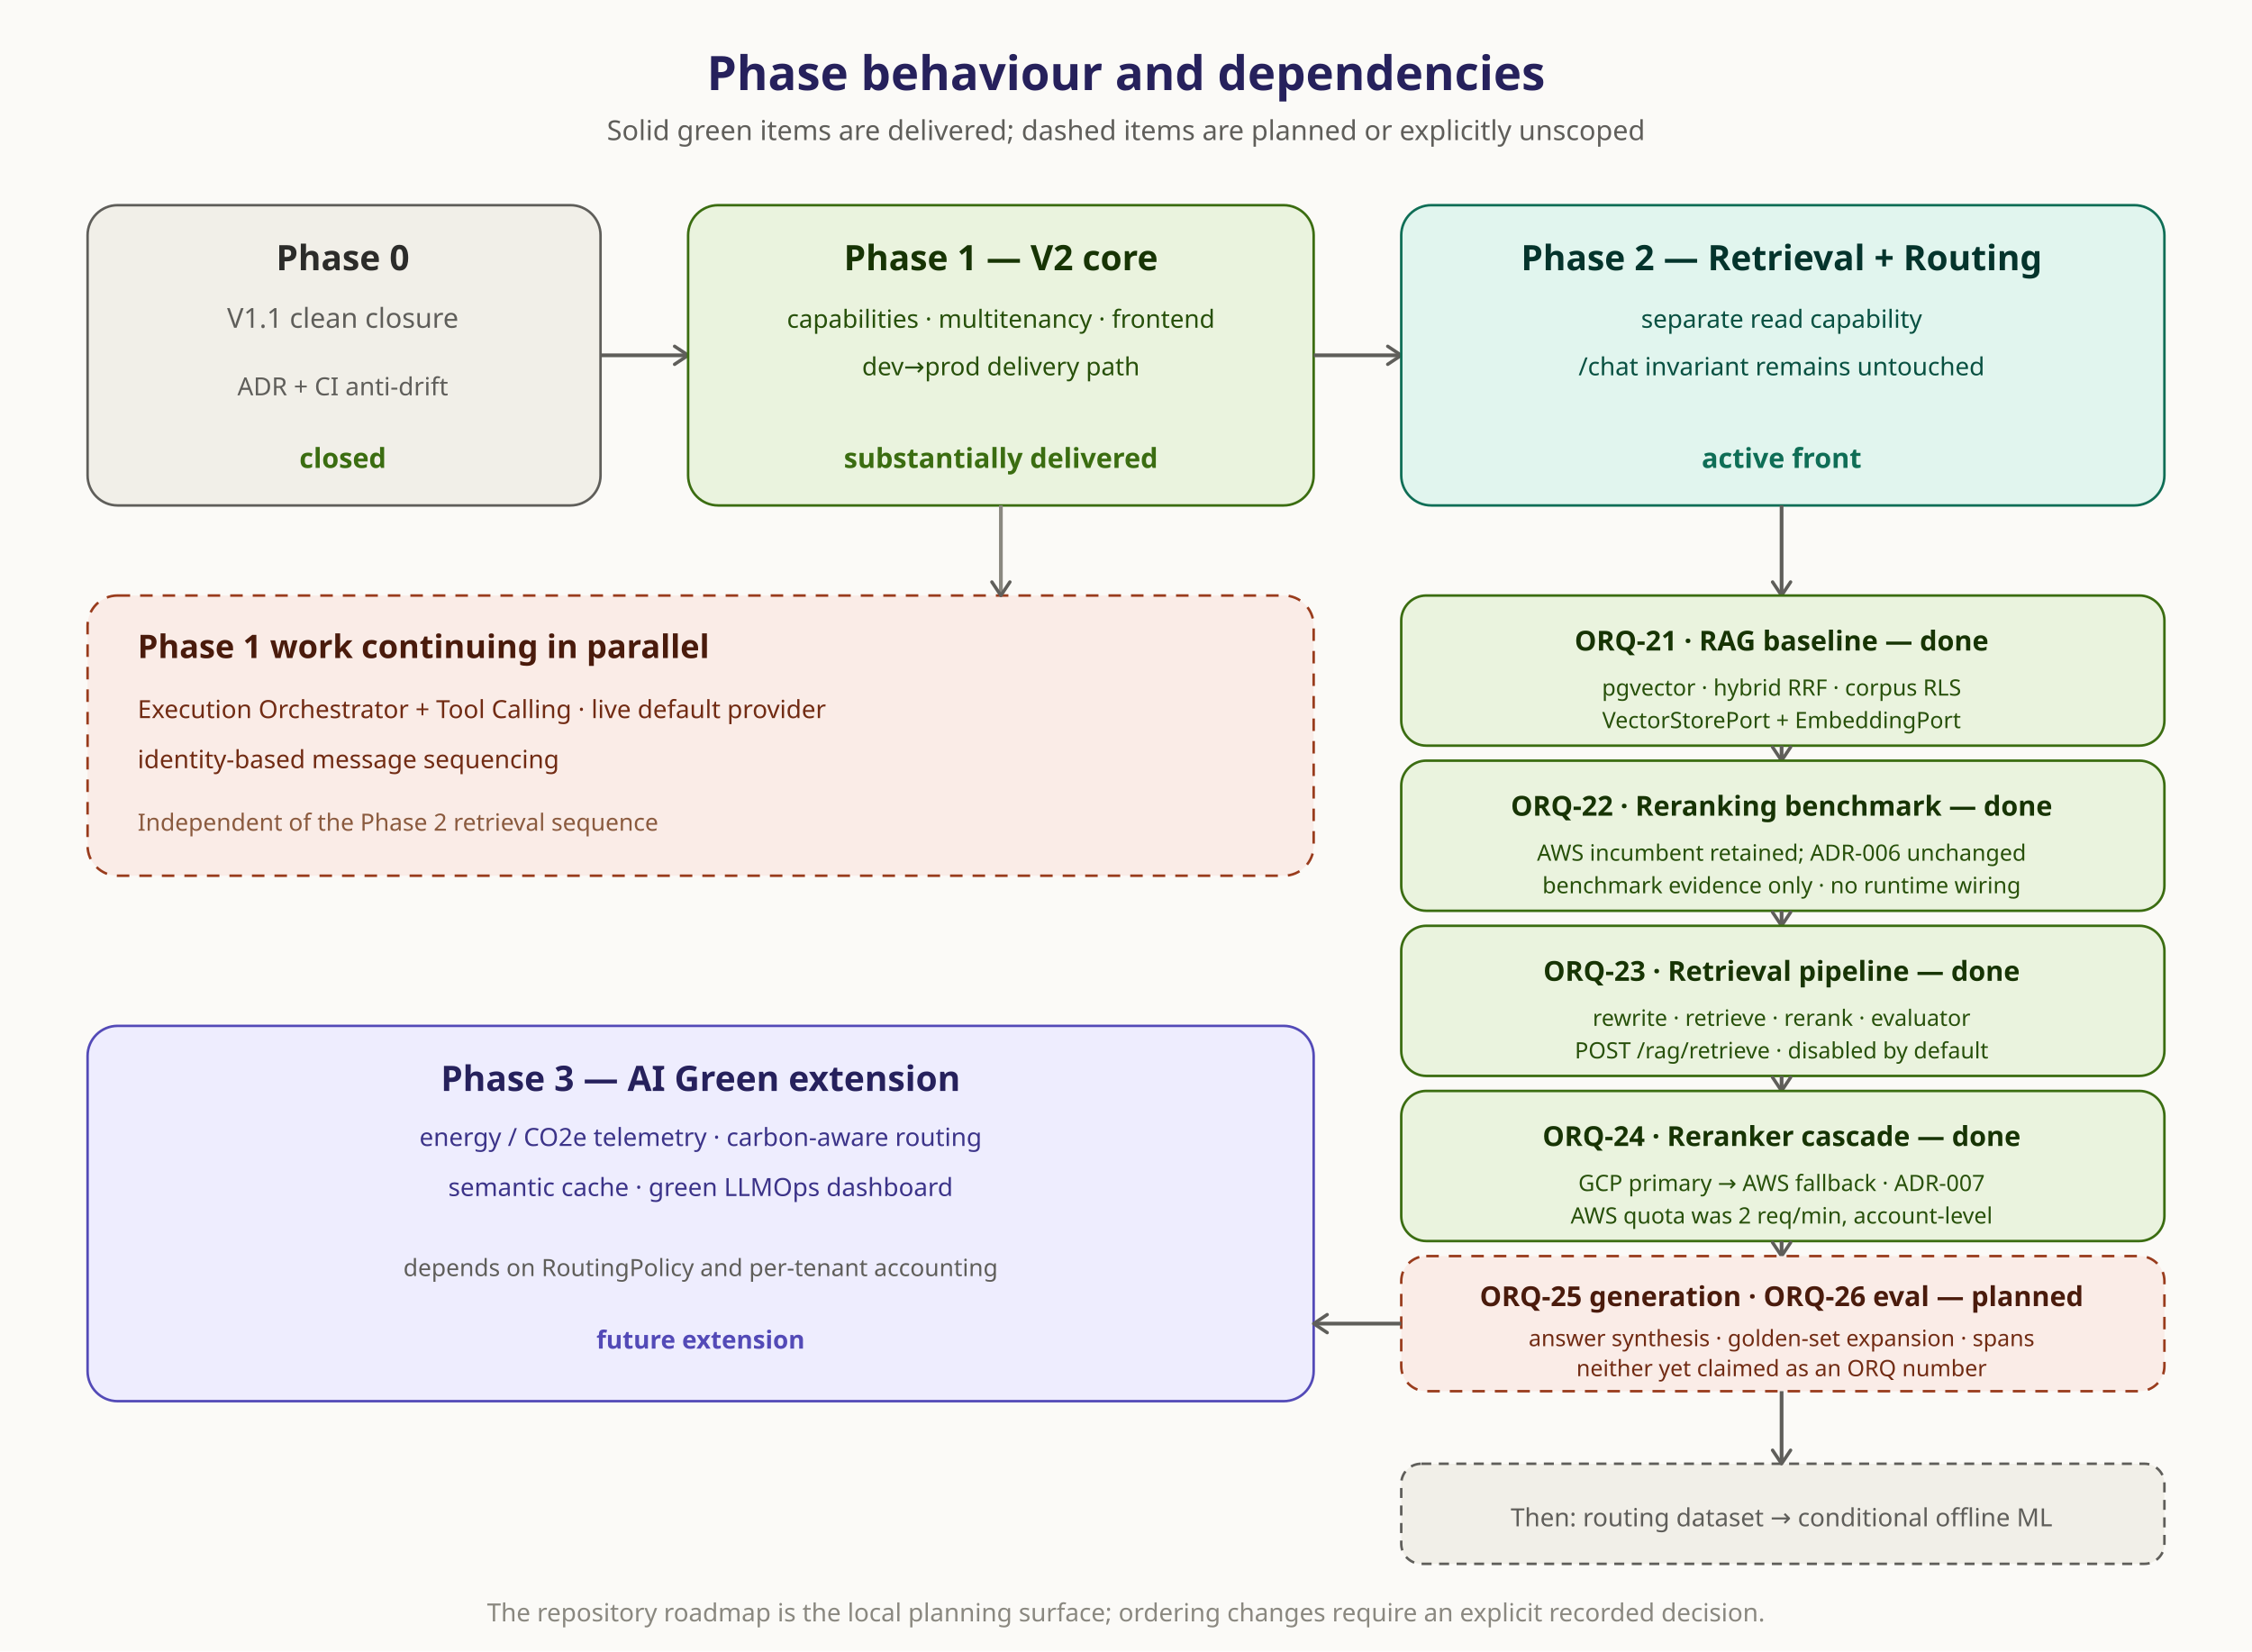
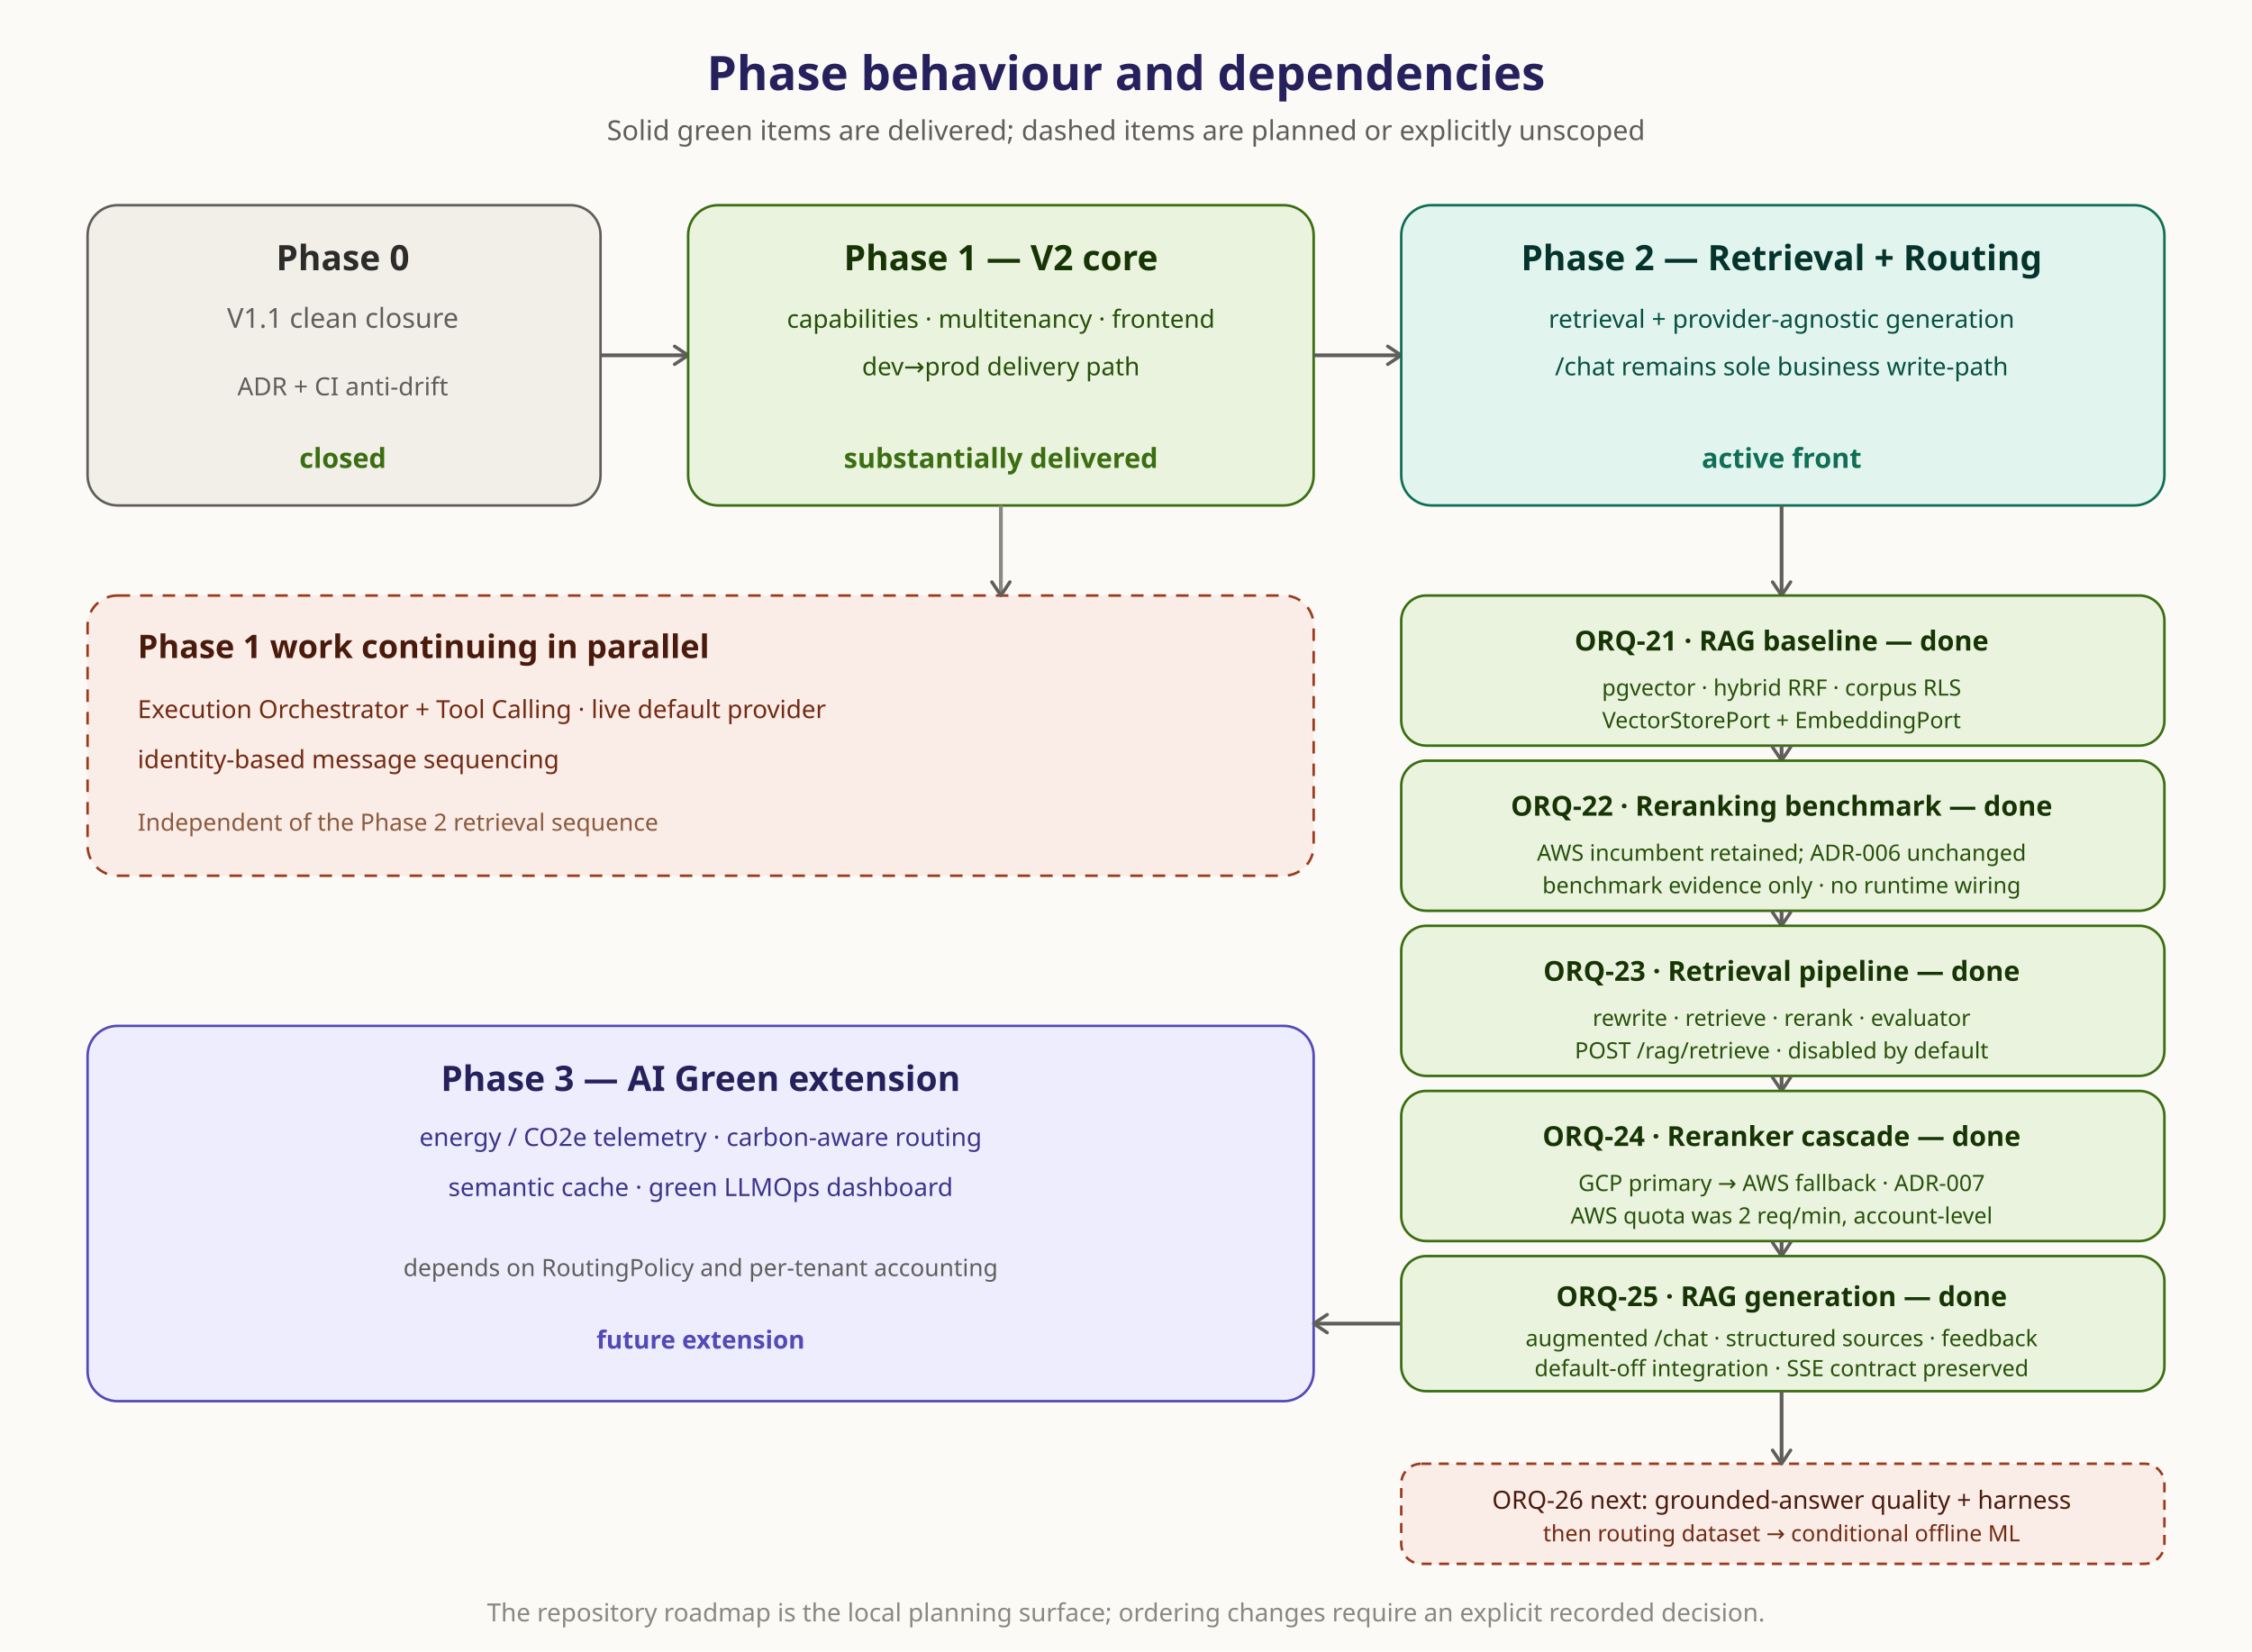
<svg xmlns="http://www.w3.org/2000/svg" width="900" height="660" viewBox="0 0 900 660" role="img">
  <defs>
    <marker id="arrow" viewBox="0 0 10 10" refX="8" refY="5" markerWidth="6" markerHeight="6" orient="auto">
      <path d="M2 1L8 5L2 9" fill="none" stroke="#5F5E5A" stroke-width="1.5" stroke-linecap="round" stroke-linejoin="round" />
    </marker>
  </defs>
  <rect width="900" height="660" fill="#FBFAF7" />
  <text x="450" y="36" text-anchor="middle" font-family="sans-serif" font-size="19" font-weight="600" fill="#26215C">Phase behaviour and dependencies</text>
  <text x="450" y="56" text-anchor="middle" font-family="sans-serif" font-size="11" fill="#5F5E5A">Solid green items are delivered; dashed items are planned or explicitly unscoped</text>
  <rect x="35" y="82" width="205" height="120" rx="12" fill="#F1EFE8" stroke="#5F5E5A" />
  <text x="137" y="108" text-anchor="middle" font-family="sans-serif" font-size="14" font-weight="600" fill="#2C2C2A">Phase 0</text>
  <text x="137" y="131" text-anchor="middle" font-family="sans-serif" font-size="11" fill="#5F5E5A">V1.1 clean closure</text>
  <text x="137" y="158" text-anchor="middle" font-family="sans-serif" font-size="10" fill="#5F5E5A">ADR + CI anti-drift</text>
  <text x="137" y="187" text-anchor="middle" font-family="sans-serif" font-size="11" font-weight="600" fill="#3B6D11">closed</text>
  <line x1="240" y1="142" x2="275" y2="142" stroke="#5F5E5A" stroke-width="1.5" marker-end="url(#arrow)" />
  <rect x="275" y="82" width="250" height="120" rx="12" fill="#EAF3DE" stroke="#3B6D11" />
  <text x="400" y="108" text-anchor="middle" font-family="sans-serif" font-size="14" font-weight="600" fill="#173404">Phase 1 — V2 core</text>
  <text x="400" y="131" text-anchor="middle" font-family="sans-serif" font-size="10" fill="#27500A">capabilities · multitenancy · frontend</text>
  <text x="400" y="150" text-anchor="middle" font-family="sans-serif" font-size="10" fill="#27500A">dev→prod delivery path</text>
  <text x="400" y="187" text-anchor="middle" font-family="sans-serif" font-size="11" font-weight="600" fill="#3B6D11">substantially delivered</text>
  <line x1="525" y1="142" x2="560" y2="142" stroke="#5F5E5A" stroke-width="1.5" marker-end="url(#arrow)" />
  <rect x="560" y="82" width="305" height="120" rx="12" fill="#E1F5EE" stroke="#0F6E56" />
  <text x="712" y="108" text-anchor="middle" font-family="sans-serif" font-size="14" font-weight="600" fill="#04342C">Phase 2 — Retrieval + Routing</text>
-   <text x="712" y="131" text-anchor="middle" font-family="sans-serif" font-size="10" fill="#085041">separate read capability</text>
-   <text x="712" y="150" text-anchor="middle" font-family="sans-serif" font-size="10" fill="#085041">/chat invariant remains untouched</text>
+   <text x="712" y="131" text-anchor="middle" font-family="sans-serif" font-size="10" fill="#085041">retrieval + provider-agnostic generation</text>
+   <text x="712" y="150" text-anchor="middle" font-family="sans-serif" font-size="10" fill="#085041">/chat remains sole business write-path</text>
  <text x="712" y="187" text-anchor="middle" font-family="sans-serif" font-size="11" font-weight="600" fill="#0F6E56">active front</text>
  <line x1="712" y1="202" x2="712" y2="238" stroke="#5F5E5A" stroke-width="1.5" marker-end="url(#arrow)" />
  <rect x="35" y="238" width="490" height="112" rx="12" fill="#FAECE7" stroke="#993C1D" stroke-dasharray="5 4" />
  <text x="55" y="263" font-family="sans-serif" font-size="13" font-weight="600" fill="#4A1B0C">Phase 1 work continuing in parallel</text>
  <text x="55" y="287" font-family="sans-serif" font-size="10" fill="#712B13">Execution Orchestrator + Tool Calling · live default provider</text>
  <text x="55" y="307" font-family="sans-serif" font-size="10" fill="#712B13">identity-based message sequencing</text>
  <text x="55" y="332" font-family="sans-serif" font-size="9.5" fill="#8A5A3E">Independent of the Phase 2 retrieval sequence</text>
  <line x1="400" y1="202" x2="400" y2="238" stroke="#8A8880" stroke-width="1.5" marker-end="url(#arrow)" />
  <rect x="560" y="238" width="305" height="60" rx="10" fill="#EAF3DE" stroke="#3B6D11" />
  <text x="712" y="260" text-anchor="middle" font-family="sans-serif" font-size="11" font-weight="600" fill="#173404">ORQ-21 · RAG baseline — done</text>
  <text x="712" y="278" text-anchor="middle" font-family="sans-serif" font-size="9" fill="#27500A">pgvector · hybrid RRF · corpus RLS</text>
  <text x="712" y="291" text-anchor="middle" font-family="sans-serif" font-size="9" fill="#27500A">VectorStorePort + EmbeddingPort</text>
  <line x1="712" y1="298" x2="712" y2="304" stroke="#5F5E5A" stroke-width="1.5" marker-end="url(#arrow)" />
  <rect x="560" y="304" width="305" height="60" rx="10" fill="#EAF3DE" stroke="#3B6D11" />
  <text x="712" y="326" text-anchor="middle" font-family="sans-serif" font-size="11" font-weight="600" fill="#173404">ORQ-22 · Reranking benchmark — done</text>
  <text x="712" y="344" text-anchor="middle" font-family="sans-serif" font-size="9" fill="#27500A">AWS incumbent retained; ADR-006 unchanged</text>
  <text x="712" y="357" text-anchor="middle" font-family="sans-serif" font-size="9" fill="#27500A">benchmark evidence only · no runtime wiring</text>
  <line x1="712" y1="364" x2="712" y2="370" stroke="#5F5E5A" stroke-width="1.5" marker-end="url(#arrow)" />
  <rect x="560" y="370" width="305" height="60" rx="10" fill="#EAF3DE" stroke="#3B6D11" />
  <text x="712" y="392" text-anchor="middle" font-family="sans-serif" font-size="11" font-weight="600" fill="#173404">ORQ-23 · Retrieval pipeline — done</text>
  <text x="712" y="410" text-anchor="middle" font-family="sans-serif" font-size="9" fill="#27500A">rewrite · retrieve · rerank · evaluator</text>
  <text x="712" y="423" text-anchor="middle" font-family="sans-serif" font-size="9" fill="#27500A">POST /rag/retrieve · disabled by default</text>
  <line x1="712" y1="430" x2="712" y2="436" stroke="#5F5E5A" stroke-width="1.5" marker-end="url(#arrow)" />
  <rect x="560" y="436" width="305" height="60" rx="10" fill="#EAF3DE" stroke="#3B6D11" />
  <text x="712" y="458" text-anchor="middle" font-family="sans-serif" font-size="11" font-weight="600" fill="#173404">ORQ-24 · Reranker cascade — done</text>
  <text x="712" y="476" text-anchor="middle" font-family="sans-serif" font-size="9" fill="#27500A">GCP primary → AWS fallback · ADR-007</text>
  <text x="712" y="489" text-anchor="middle" font-family="sans-serif" font-size="9" fill="#27500A">AWS quota was 2 req/min, account-level</text>
  <line x1="712" y1="496" x2="712" y2="502" stroke="#5F5E5A" stroke-width="1.5" marker-end="url(#arrow)" />
-   <rect x="560" y="502" width="305" height="54" rx="10" fill="#FAECE7" stroke="#993C1D" stroke-dasharray="5 4" />
-   <text x="712" y="522" text-anchor="middle" font-family="sans-serif" font-size="11" font-weight="600" fill="#4A1B0C">ORQ-25 generation · ORQ-26 eval — planned</text>
-   <text x="712" y="538" text-anchor="middle" font-family="sans-serif" font-size="9" fill="#712B13">answer synthesis · golden-set expansion · spans</text>
-   <text x="712" y="550" text-anchor="middle" font-family="sans-serif" font-size="9" fill="#712B13">neither yet claimed as an ORQ number</text>
+   <rect x="560" y="502" width="305" height="54" rx="10" fill="#EAF3DE" stroke="#3B6D11" />
+   <text x="712" y="522" text-anchor="middle" font-family="sans-serif" font-size="11" font-weight="600" fill="#173404">ORQ-25 · RAG generation — done</text>
+   <text x="712" y="538" text-anchor="middle" font-family="sans-serif" font-size="9" fill="#27500A">augmented /chat · structured sources · feedback</text>
+   <text x="712" y="550" text-anchor="middle" font-family="sans-serif" font-size="9" fill="#27500A">default-off integration · SSE contract preserved</text>
  <rect x="35" y="410" width="490" height="150" rx="12" fill="#EEEDFE" stroke="#534AB7" />
  <text x="280" y="436" text-anchor="middle" font-family="sans-serif" font-size="14" font-weight="600" fill="#26215C">Phase 3 — AI Green extension</text>
  <text x="280" y="458" text-anchor="middle" font-family="sans-serif" font-size="10" fill="#3C3489">energy / CO2e telemetry · carbon-aware routing</text>
  <text x="280" y="478" text-anchor="middle" font-family="sans-serif" font-size="10" fill="#3C3489">semantic cache · green LLMOps dashboard</text>
  <text x="280" y="510" text-anchor="middle" font-family="sans-serif" font-size="9.5" fill="#5F5E5A">depends on RoutingPolicy and per-tenant accounting</text>
  <text x="280" y="539" text-anchor="middle" font-family="sans-serif" font-size="10" font-weight="600" fill="#534AB7">future extension</text>
  <line x1="560" y1="529" x2="525" y2="529" stroke="#5F5E5A" stroke-width="1.5" marker-end="url(#arrow)" />
-   <rect x="560" y="585" width="305" height="40" rx="8" fill="#F1EFE8" stroke="#5F5E5A" stroke-dasharray="4 3" />
-   <text x="712" y="610" text-anchor="middle" font-family="sans-serif" font-size="10" fill="#5F5E5A">Then: routing dataset → conditional offline ML</text>
+   <rect x="560" y="585" width="305" height="40" rx="8" fill="#FAECE7" stroke="#993C1D" stroke-dasharray="4 3" />
+   <text x="712" y="603" text-anchor="middle" font-family="sans-serif" font-size="10" fill="#4A1B0C">ORQ-26 next: grounded-answer quality + harness</text>
+   <text x="712" y="616" text-anchor="middle" font-family="sans-serif" font-size="9" fill="#712B13">then routing dataset → conditional offline ML</text>
  <line x1="712" y1="556" x2="712" y2="585" stroke="#5F5E5A" stroke-width="1.5" marker-end="url(#arrow)" />
  <text x="450" y="648" text-anchor="middle" font-family="sans-serif" font-size="10" fill="#8A8880">The repository roadmap is the local planning surface; ordering changes require an explicit recorded decision.</text>
</svg>
